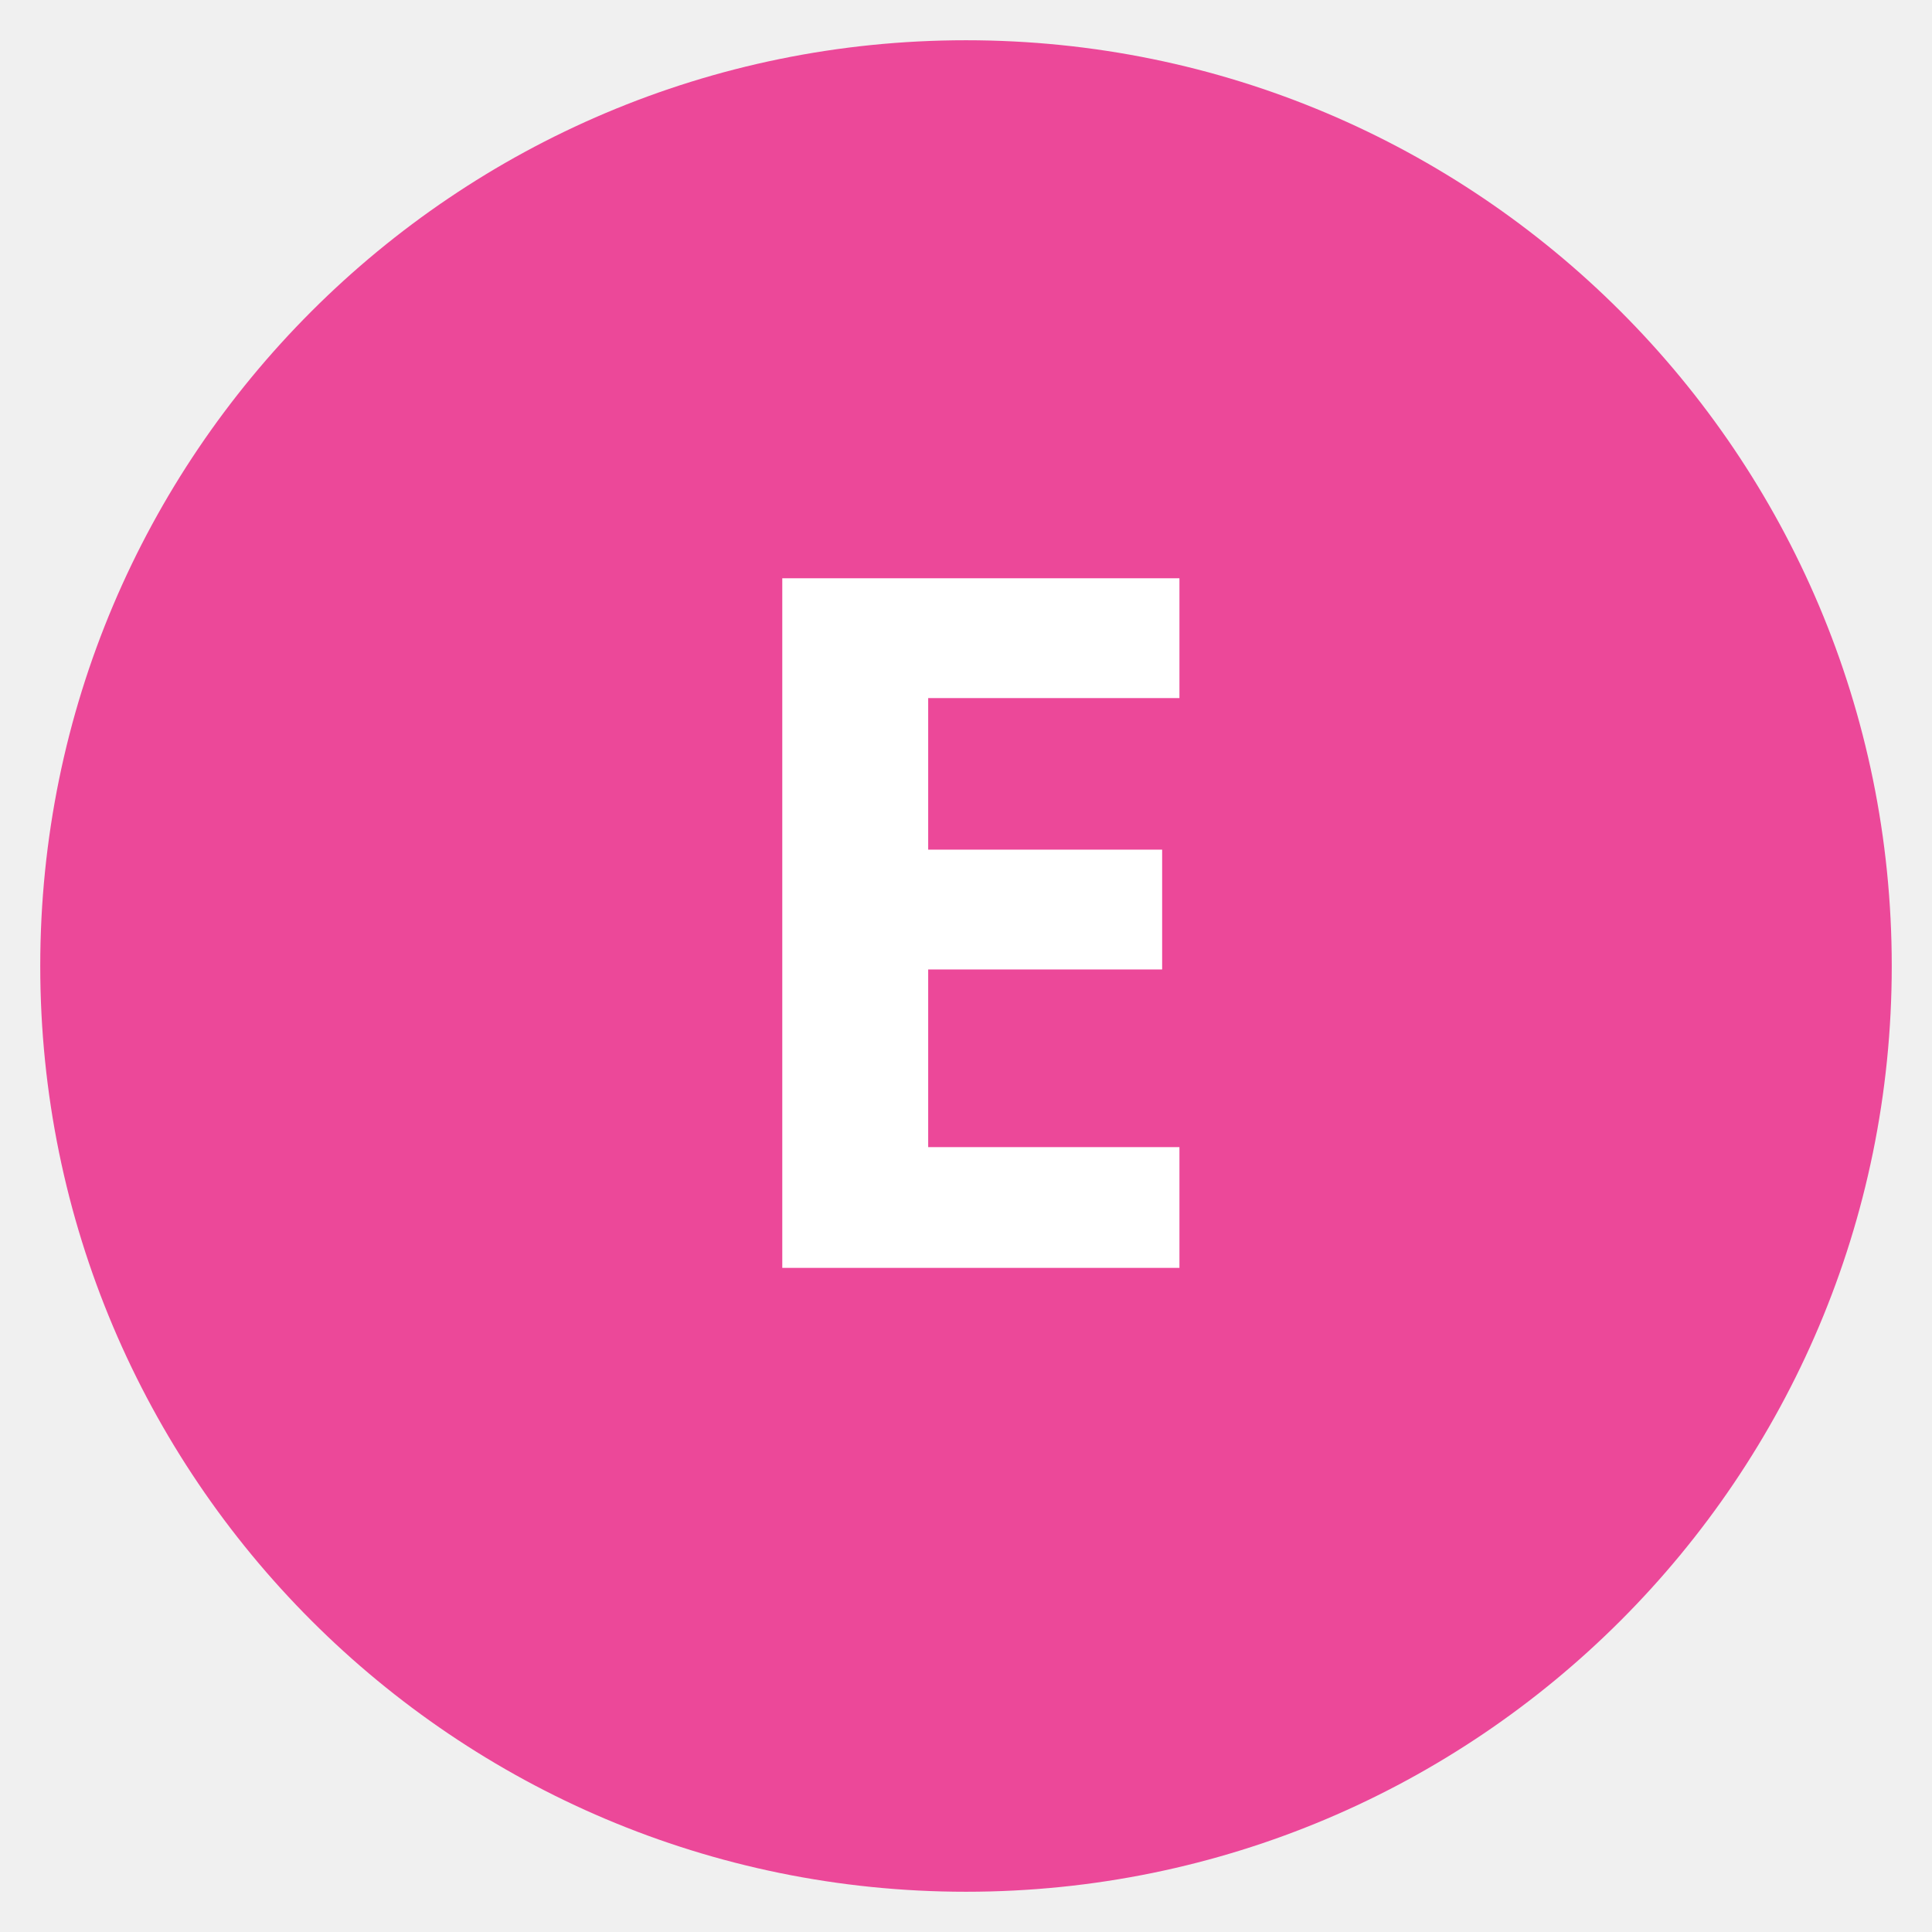
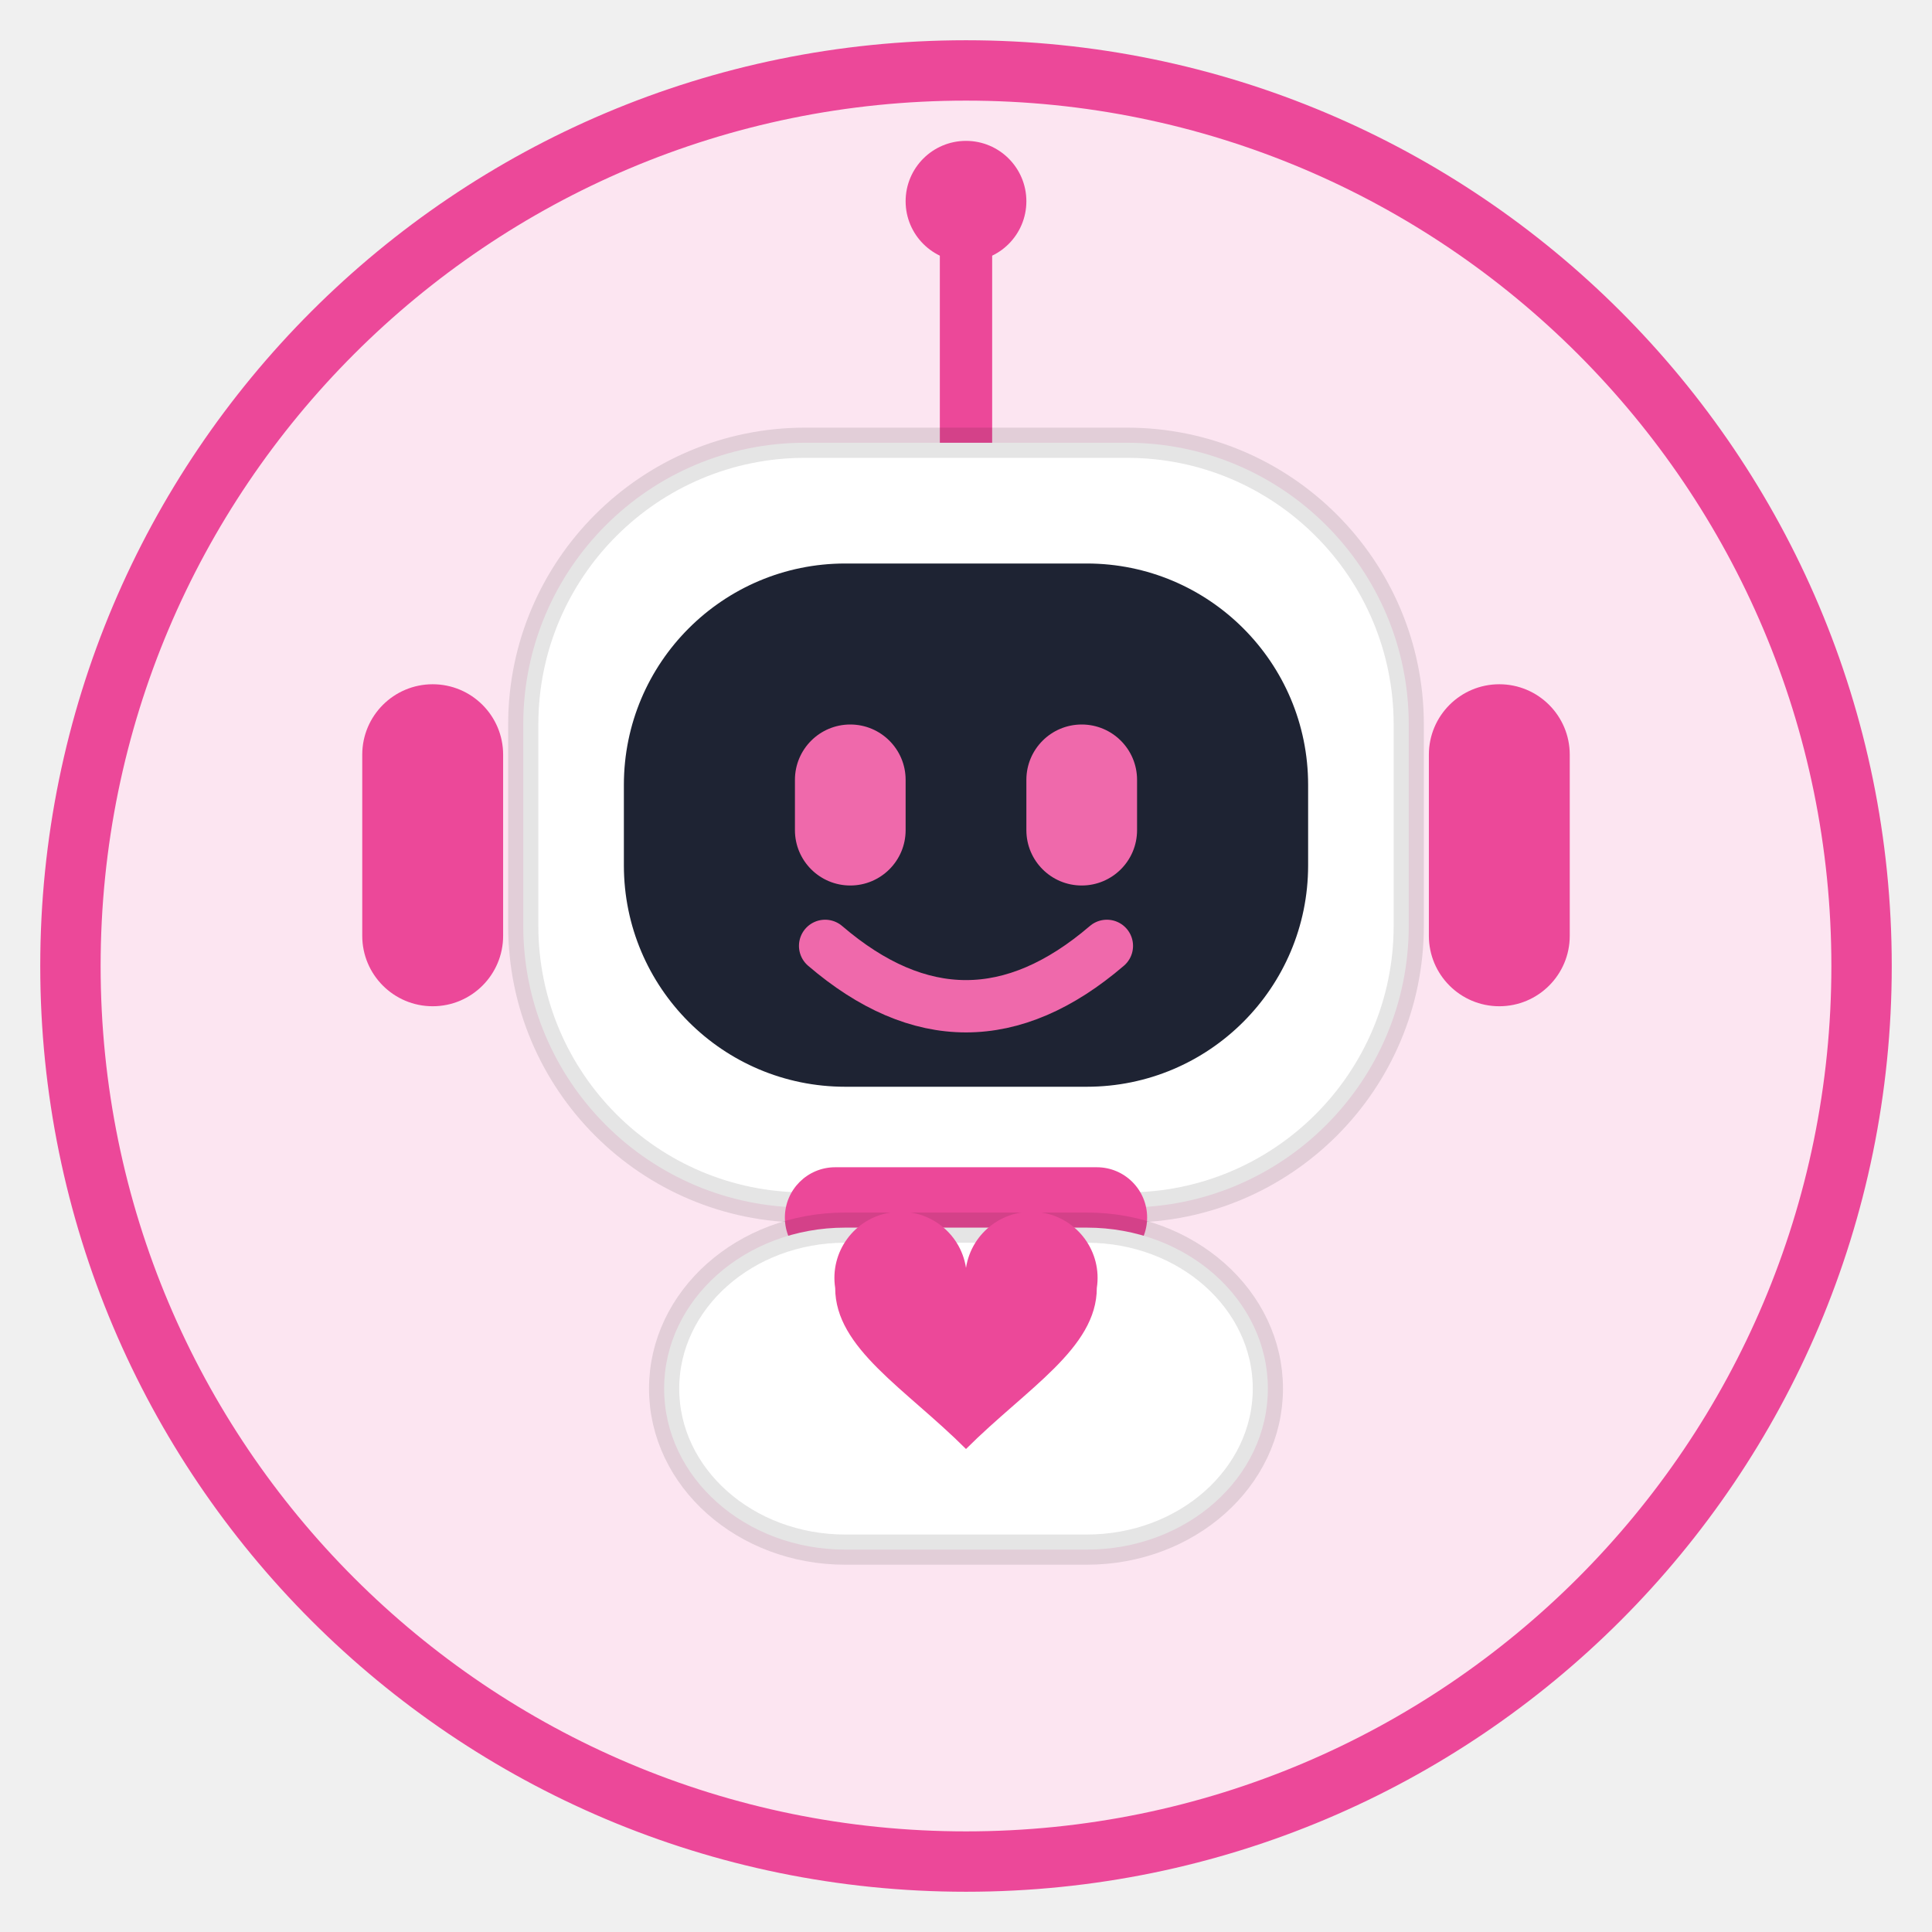
<svg xmlns="http://www.w3.org/2000/svg" viewBox="0 0 96 96" width="96" height="96" role="img" aria-label="Echo tutor avatar (reduced motion)">
-   <circle cx="48" cy="48" r="46" fill="#EC4899" />
-   <text x="48" y="63" font-family="Fredoka, Nunito, system-ui, sans-serif" font-size="48" font-weight="700" text-anchor="middle" fill="#FFFFFF">E</text>
+   <circle cx="48" cy="48" r="44.5" fill="#FCE5F1" stroke="#EC4899" stroke-width="3" />
+   <rect x="18" y="34" width="7" height="16" rx="3.5" fill="#EC4899" />
+   <rect x="71" y="34" width="7" height="16" rx="3.5" fill="#EC4899" />
+   <line x1="48" y1="23" x2="48" y2="12" stroke="#EC4899" stroke-width="2.6" stroke-linecap="round" />
+   <circle cx="48" cy="10" r="3" fill="#EC4899" />
+   <rect x="26" y="22" width="44" height="38" rx="14" fill="#FFFFFF" stroke="#0000001A" stroke-width="1.5" />
+   <rect x="31" y="28" width="34" height="26" rx="11" fill="#1E2333" />
+   <rect x="39.5" y="36" width="5.5" height="8" rx="2.75" fill="#EF69AB" />
+   <rect x="51" y="36" width="5.5" height="8" rx="2.75" fill="#EF69AB" />
+   <path d="M41 47 Q48 53 55 47" fill="none" stroke="#EF69AB" stroke-width="2.6" stroke-linecap="round" />
+   <rect x="39" y="58" width="18" height="5" rx="2.5" fill="#EC4899" />
+   <rect x="33" y="61" width="30" height="16" rx="9" fill="#FFFFFF" stroke="#0000001A" stroke-width="1.5" />
+   <path d="M48 72 C45 69 41.5 67 41.5 64 A3 3 0 0 1 48 63 A3 3 0 0 1 54.5 64 C54.5 67 51 69 48 72 Z" fill="#EC4899" />
</svg>
